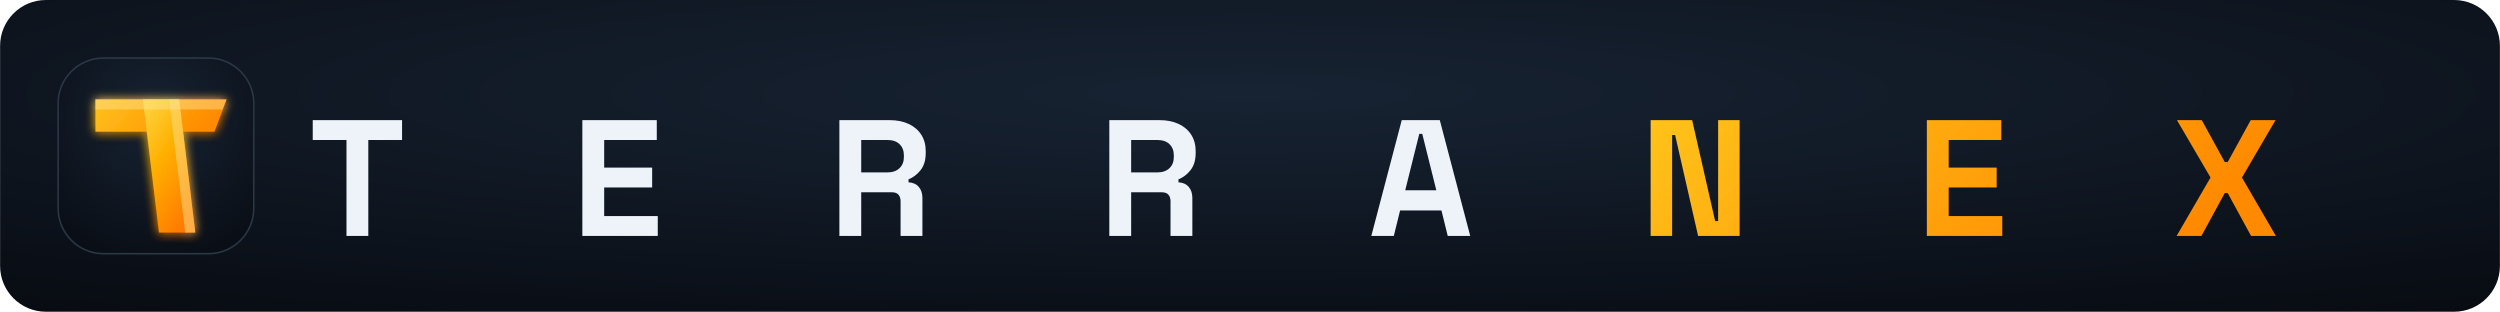
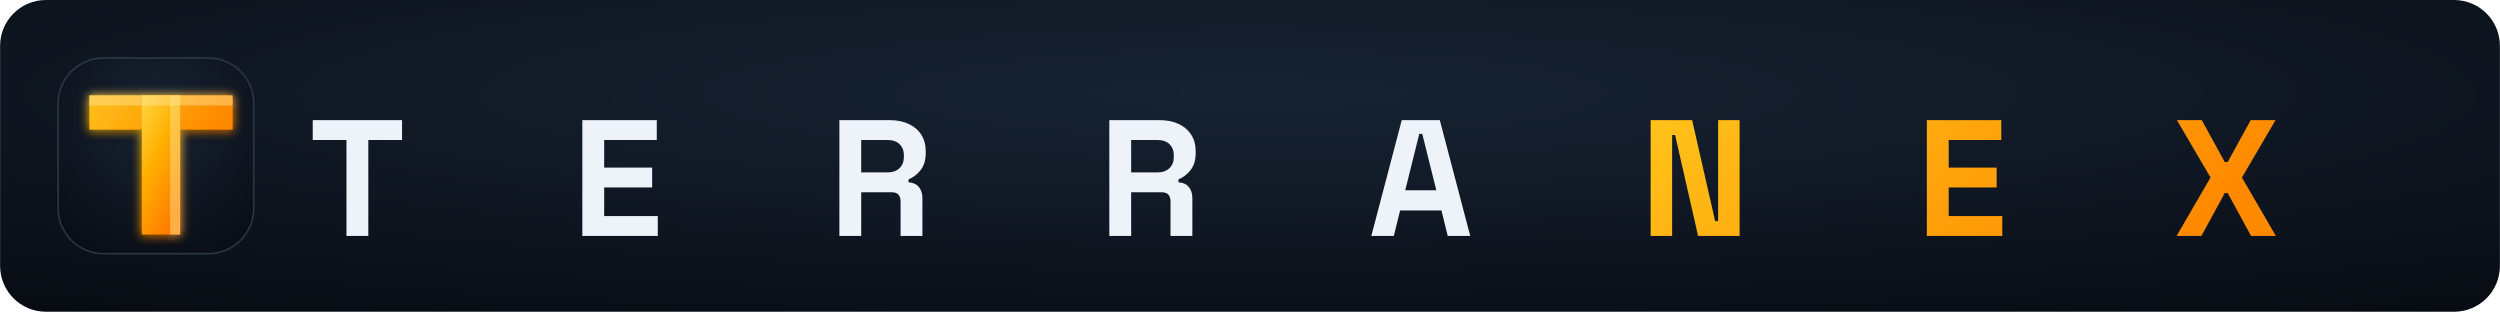
<svg xmlns="http://www.w3.org/2000/svg" width="1636" height="204" viewBox="0 0 1635.884 204">
  <defs>
    <linearGradient id="amber" x1="0.15" y1="0" x2="0.7" y2="1">
      <stop offset="0%" stop-color="#FFD23D" />
      <stop offset="42%" stop-color="#FFB000" />
      <stop offset="100%" stop-color="#FF7A00" />
    </linearGradient>
    <linearGradient id="amberFlat" x1="0" y1="0" x2="1" y2="0.2">
      <stop offset="0%" stop-color="#FFC21A" />
      <stop offset="100%" stop-color="#FF8A00" />
    </linearGradient>
    <linearGradient id="trailDark" x1="0" y1="0" x2="1" y2="0">
      <stop offset="0%" stop-color="#3DA9FC" stop-opacity="0" />
      <stop offset="100%" stop-color="#5CB8FF" stop-opacity="1" />
    </linearGradient>
    <linearGradient id="trailLight" x1="0" y1="0" x2="1" y2="0">
      <stop offset="0%" stop-color="#2E97F0" stop-opacity="0" />
      <stop offset="100%" stop-color="#1C7FD6" stop-opacity="1" />
    </linearGradient>
    <radialGradient id="bgDark" cx="50%" cy="30%" r="90%">
      <stop offset="0%" stop-color="#172333" />
      <stop offset="100%" stop-color="#070A10" />
    </radialGradient>
    <linearGradient id="bgLight" x1="0" y1="0" x2="0" y2="1">
      <stop offset="0%" stop-color="#FFFFFF" />
      <stop offset="100%" stop-color="#E8EDF4" />
    </linearGradient>
    <filter id="glowAmber" x="-40%" y="-40%" width="180%" height="180%">
      <feGaussianBlur stdDeviation="4.5" result="b" />
      <feMerge>
        <feMergeNode in="b" />
        <feMergeNode in="SourceGraphic" />
      </feMerge>
    </filter>
    <filter id="dropDark" x="-40%" y="-40%" width="180%" height="180%">
      <feDropShadow dx="0" dy="3" stdDeviation="4" flood-color="#000000" flood-opacity="0.5" />
    </filter>
    <filter id="dropLight" x="-40%" y="-40%" width="180%" height="180%">
      <feDropShadow dx="0" dy="2" stdDeviation="3" flood-color="#0A0E14" flood-opacity="0.18" />
    </filter>
  </defs>
  <rect width="1635.884" height="204" rx="30" fill="url(#bgDark)" />
  <g transform="translate(36,36) scale(0.66)">
    <rect x="2" y="2" width="196" height="196" rx="46" fill="url(#bgDark)" />
    <rect x="3" y="3" width="194" height="194" rx="45" fill="none" stroke="#2b3947" stroke-width="1.5" />
    <g stroke-linecap="round" fill="none">
-       <line x1="20" y1="104" x2="96" y2="104" stroke="url(#trailDark)" stroke-width="9" opacity="0.55" />
-       <line x1="12" y1="126" x2="100" y2="126" stroke="url(#trailDark)" stroke-width="13" opacity="0.85" />
-       <line x1="24" y1="150" x2="102" y2="150" stroke="url(#trailDark)" stroke-width="10" opacity="0.7" />
-       <line x1="38" y1="170" x2="104" y2="170" stroke="url(#trailDark)" stroke-width="7" opacity="0.5" />
+       <line x1="16" y1="118" x2="88" y2="118" stroke="url(#trailDark)" stroke-width="9" opacity="0.5" />
+       <line x1="8" y1="140" x2="90" y2="140" stroke="url(#trailDark)" stroke-width="13" opacity="0.85" />
+       <line x1="22" y1="162" x2="89" y2="162" stroke="url(#trailDark)" stroke-width="10" opacity="0.65" />
    </g>
    <g filter="url(#glowAmber)">
      <g filter="url(#dropDark)">
-         <path d="M40 44 L170 44 L158 76 L40 76 Z" fill="url(#amberFlat)" />
-         <path d="M87 44 L123 44 L139 176 L103 176 Z" fill="url(#amber)" />
-         <path d="M40 44 L170 44 L166 54 L40 54 Z" fill="#FFE49A" opacity="0.45" />
-         <path d="M113 44 L123 44 L139 176 L129 176 Z" fill="#FFE08A" opacity="0.5" />
+         <path d="M34 40 L176 40 L176 74 L34 74 Z" fill="url(#amberFlat)" />
+         <path d="M86 40 L124 40 L124 178 L86 178 Z" fill="url(#amber)" />
+         <path d="M34 40 L176 40 L176 50 L34 50 Z" fill="#FFE49A" opacity="0.45" />
+         <path d="M114 40 L124 40 L124 178 L114 178 Z" fill="#FFE08A" opacity="0.5" />
      </g>
    </g>
  </g>
  <g transform="translate(202,47.88) scale(0.7216)">
    <g transform="translate(0,150)">
      <path d="M54 147.60L34.20 147.60L34.20 60.60L3.60 60.60L3.60 42.60L84.60 42.60L84.60 60.60L54 60.60L54 147.60ZM316.50 147.60L248.10 147.60L248.10 42.60L315.60 42.60L315.60 60.60L267.90 60.60L267.90 85.65L311.40 85.65L311.40 103.65L267.90 103.65L267.90 129.60L316.50 129.60L316.50 147.60ZM501.00 147.60L481.20 147.60L481.20 42.60L526.80 42.60Q536.70 42.60 544.05 46.05Q551.40 49.50 555.45 55.80Q559.50 62.10 559.50 70.65L559.50 70.65L559.50 72.45Q559.50 81.90 555 87.75Q550.50 93.60 543.90 96.30L543.90 96.30L543.90 99Q549.90 99.30 553.20 103.13Q556.50 106.95 556.50 113.25L556.50 113.25L556.50 147.60L536.70 147.60L536.70 116.10Q536.70 112.50 534.82 110.25Q532.95 108 528.60 108L528.60 108L501.00 108L501.00 147.60ZM501.00 60.60L501.00 90L524.70 90Q531.75 90 535.72 86.17Q539.70 82.35 539.70 76.05L539.70 76.05L539.70 74.55Q539.70 68.25 535.80 64.42Q531.90 60.60 524.70 60.60L524.70 60.60L501.00 60.60ZM745.80 147.60L726.00 147.60L726.00 42.60L771.60 42.60Q781.50 42.60 788.85 46.05Q796.20 49.50 800.25 55.80Q804.30 62.10 804.30 70.65L804.30 70.65L804.30 72.45Q804.30 81.90 799.80 87.75Q795.30 93.60 788.70 96.30L788.70 96.30L788.70 99Q794.70 99.30 798.00 103.13Q801.30 106.95 801.30 113.25L801.30 113.25L801.30 147.60L781.50 147.60L781.50 116.10Q781.50 112.50 779.62 110.25Q777.75 108 773.40 108L773.40 108L745.80 108L745.80 147.60ZM745.80 60.60L745.80 90L769.50 90Q776.55 90 780.52 86.17Q784.50 82.35 784.50 76.05L784.50 76.05L784.50 74.55Q784.50 68.25 780.60 64.42Q776.70 60.60 769.50 60.60L769.50 60.60L745.80 60.60ZM984.00 147.60L963.60 147.60L991.20 42.60L1025.70 42.60L1053.30 147.60L1032.90 147.60L1027.20 124.50L989.70 124.50L984.00 147.60ZM1007.10 55.05L994.35 106.20L1022.55 106.20L1009.80 55.05L1007.10 55.05Z" transform="translate(0,-150)" fill="#EEF3FA" />
      <path d="M29.40 147.60L9.90 147.60L9.90 42.60L47.55 42.60L68.40 134.10L71.10 134.10L71.10 42.60L90.60 42.60L90.60 147.60L52.95 147.60L32.10 56.10L29.40 56.10L29.40 147.60ZM328.80 147.60L260.40 147.60L260.40 42.60L327.90 42.60L327.90 60.60L280.20 60.60L280.20 85.65L323.70 85.65L323.70 103.65L280.20 103.65L280.20 129.60L328.80 129.60L328.80 147.60ZM509.40 147.60L486.90 147.60L517.65 94.65L487.20 42.60L509.70 42.60L530.55 80.55L533.25 80.55L554.10 42.60L576.60 42.60L546.15 94.65L576.90 147.60L554.40 147.60L533.25 108.75L530.55 108.75L509.40 147.60Z" transform="translate(1207,-150)" fill="url(#amberFlat)" />
    </g>
  </g>
</svg>
